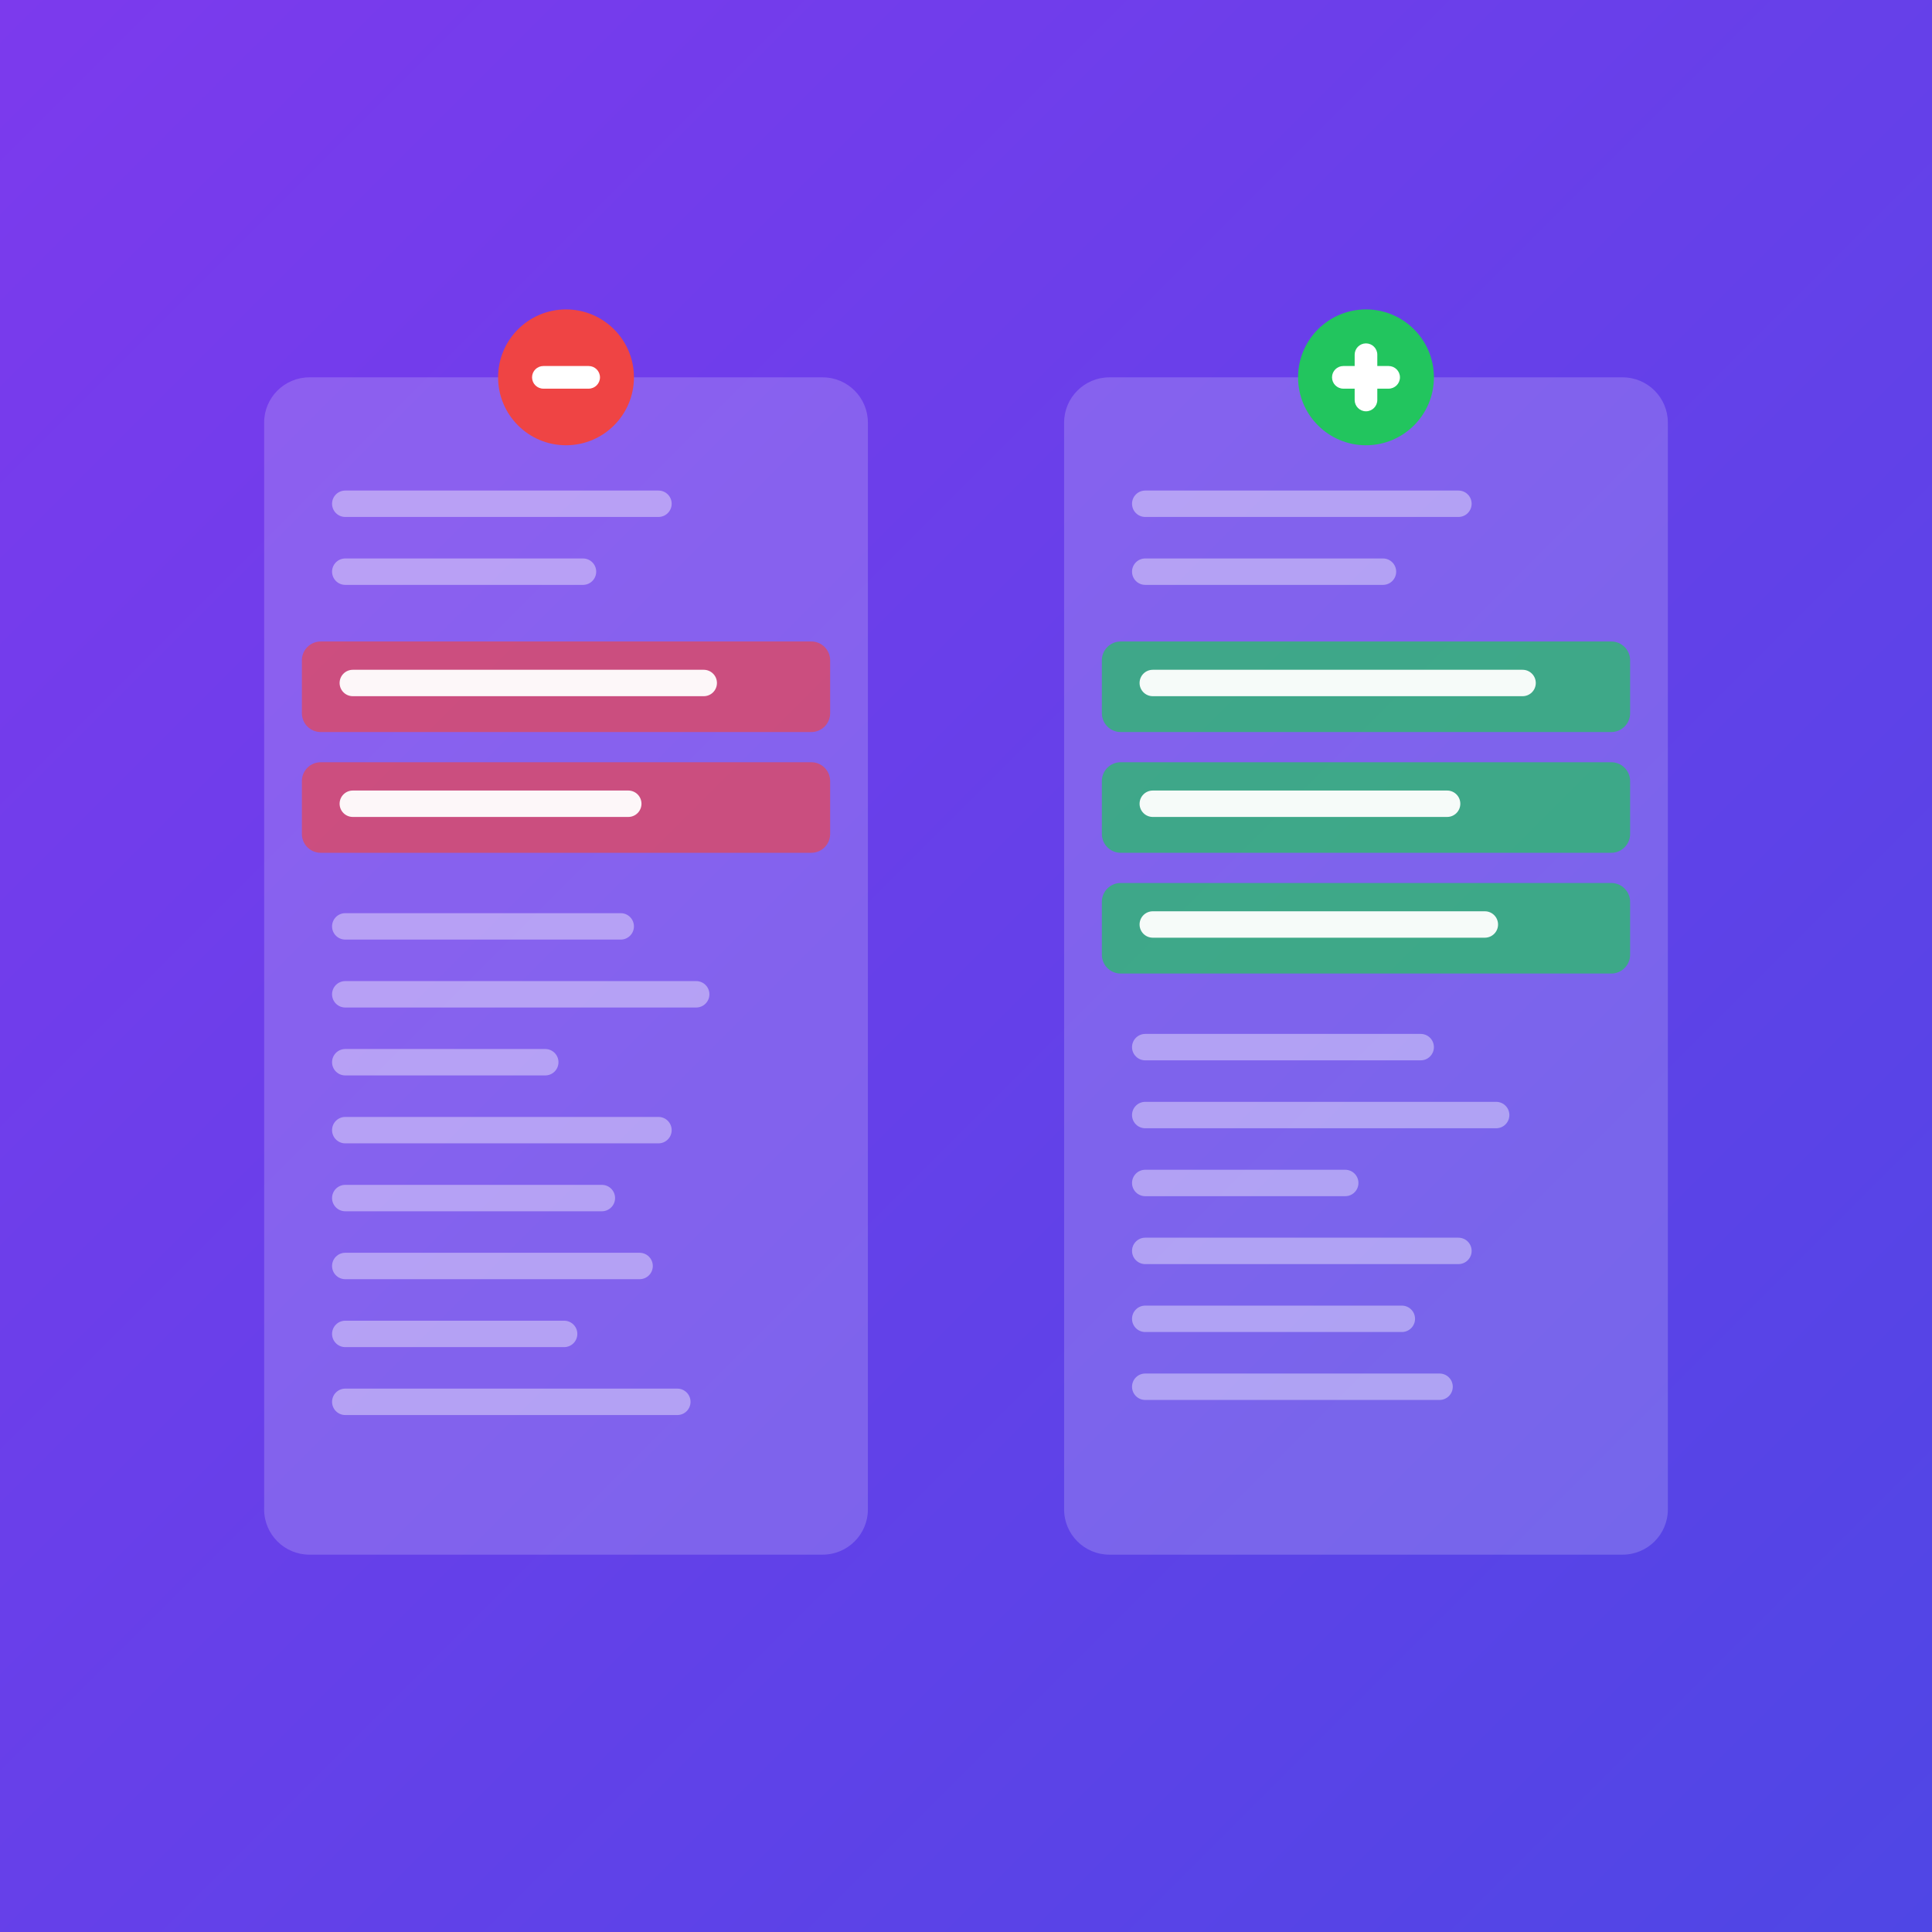
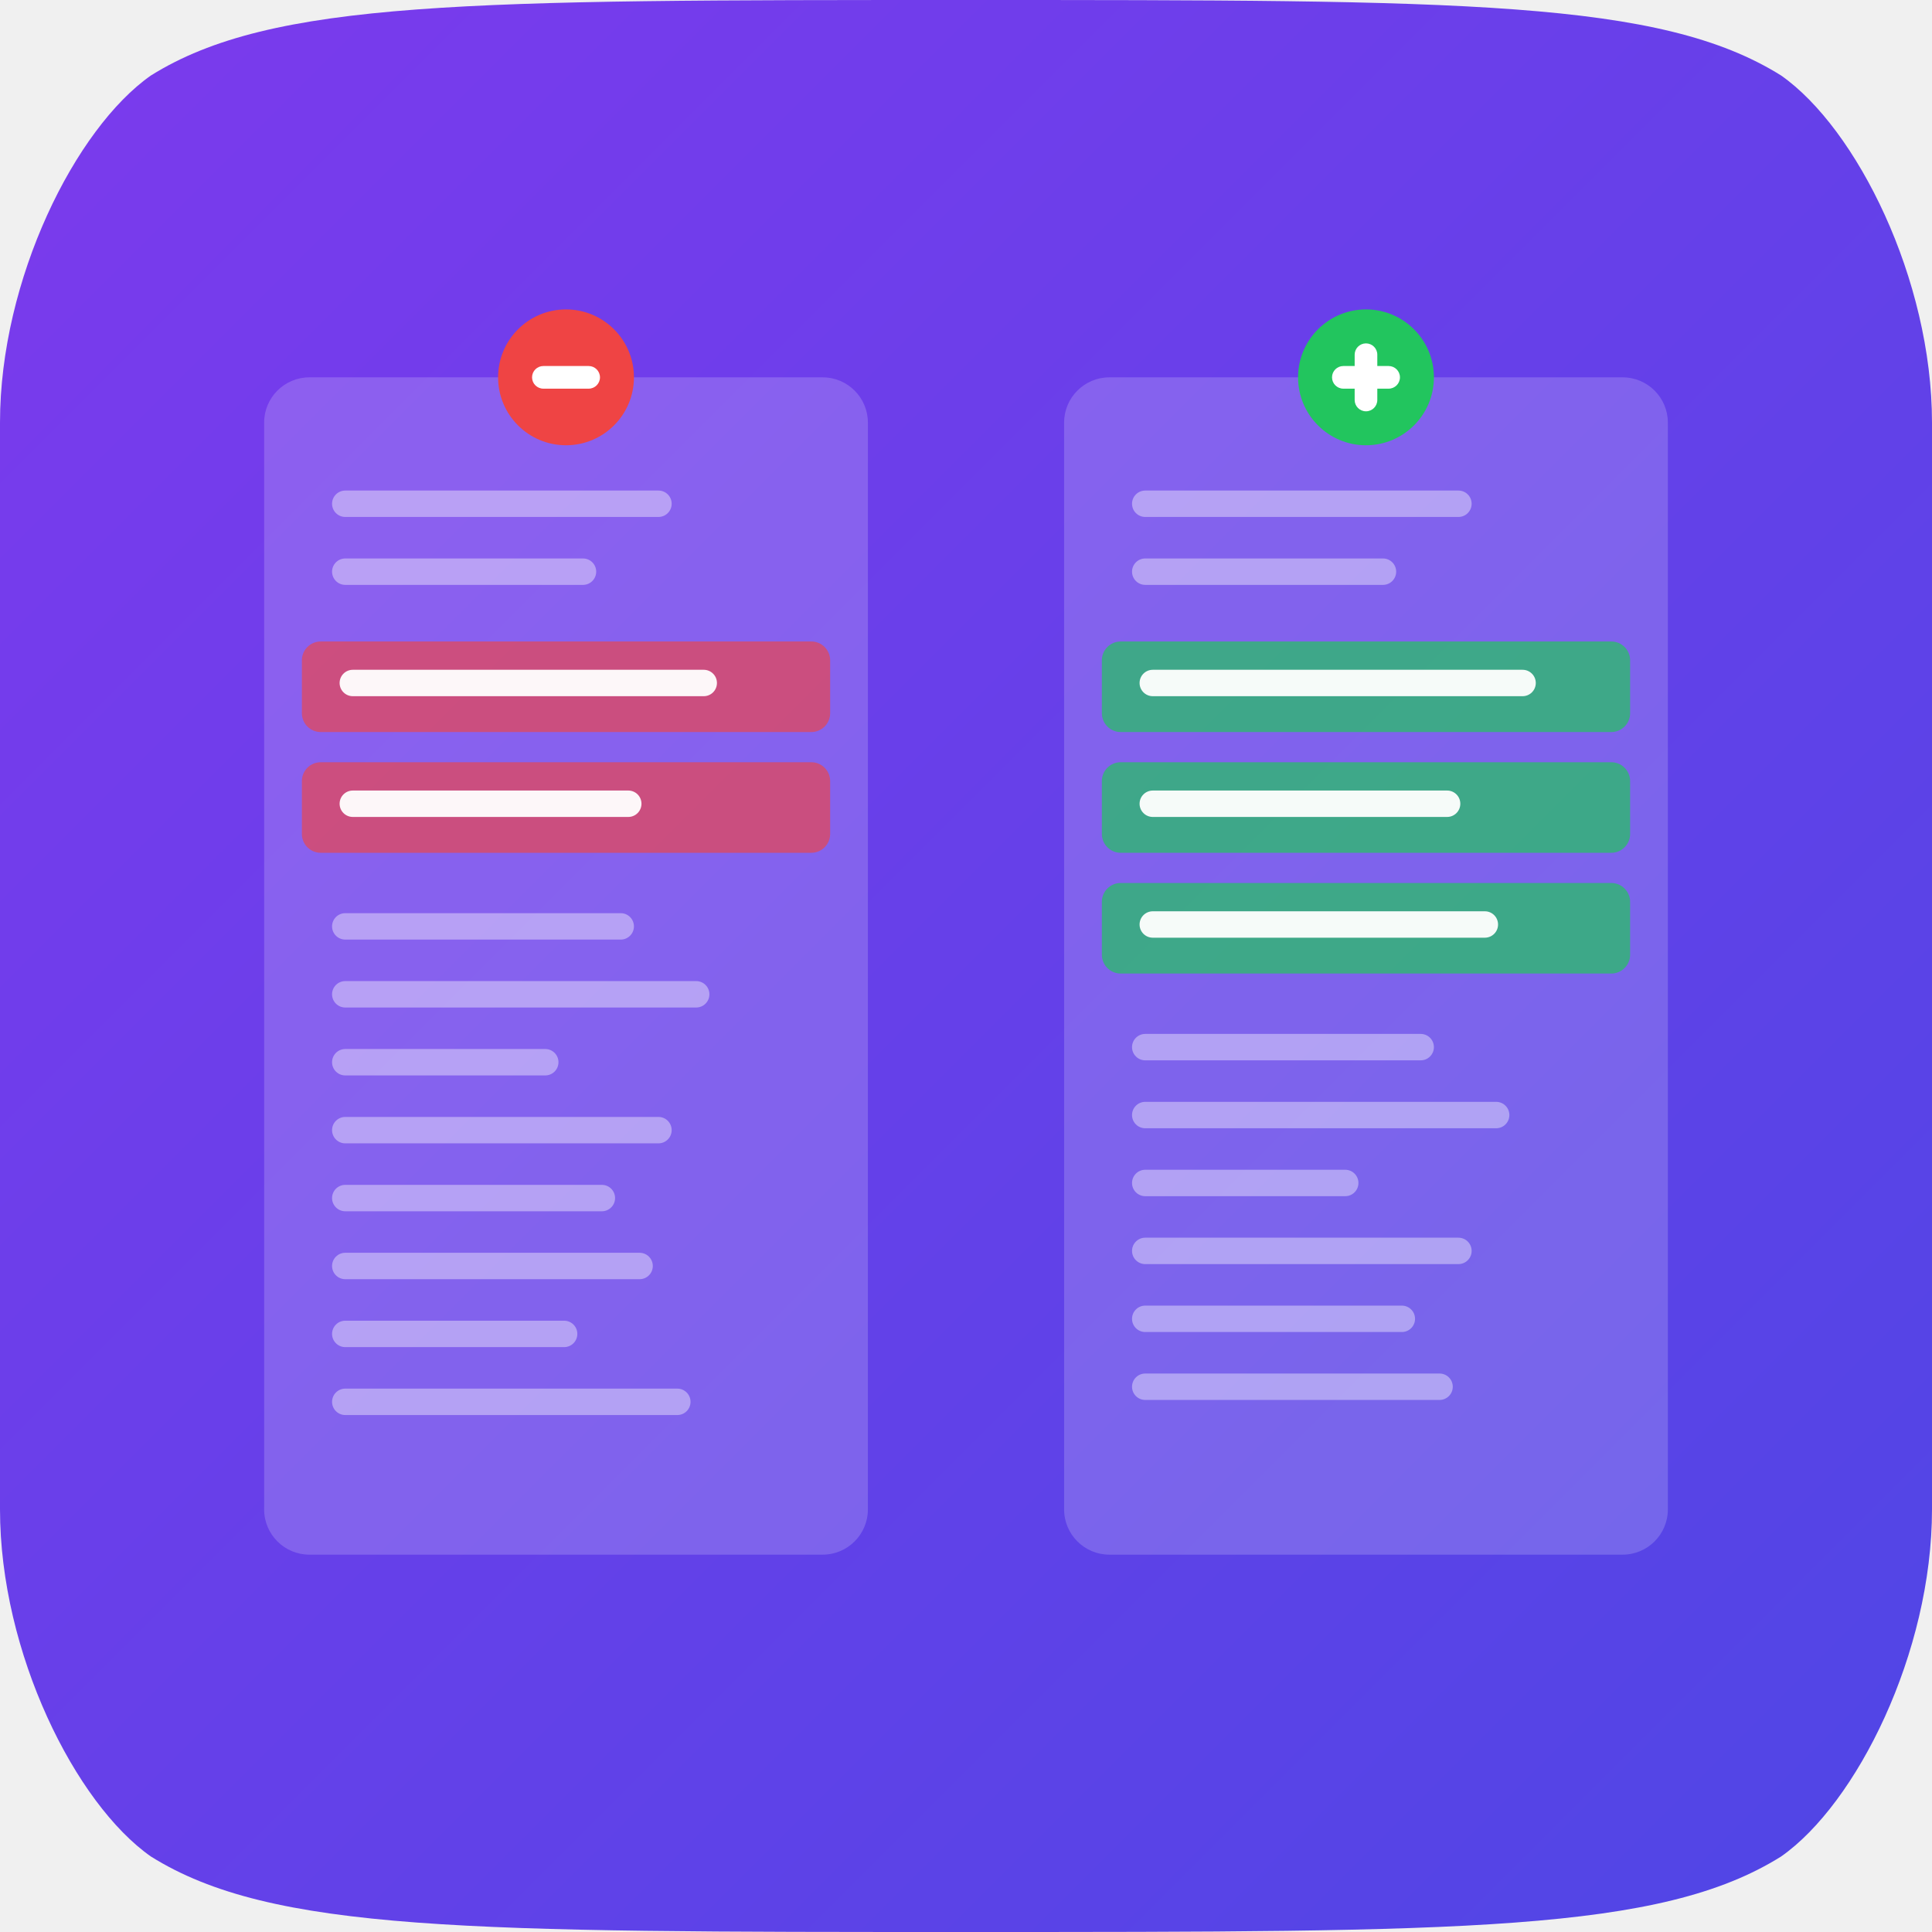
<svg xmlns="http://www.w3.org/2000/svg" viewBox="0 0 1024 1024" fill="none">
  <defs>
    <linearGradient id="bg" x1="0" y1="0" x2="1024" y2="1024" gradientUnits="userSpaceOnUse">
      <stop offset="0%" stop-color="#7c3aed" />
      <stop offset="100%" stop-color="#4f46e5" />
    </linearGradient>
+     <clipPath id="squircle">
+       <path d="         M 512 0         C 776 0, 880 0, 944 40         C 984 68, 1024 148, 1024 224         C 1024 300, 1024 400, 1024 512         C 1024 624, 1024 724, 1024 800         C 1024 876, 984 956, 944 984         C 880 1024, 776 1024, 512 1024         C 248 1024, 144 1024, 80 984         C 40 956, 0 876, 0 800         C 0 724, 0 624, 0 512         C 0 400, 0 300, 0 224         C 0 148, 40 68, 80 40         C 144 0, 248 0, 512 0         Z       " />
+     </clipPath>
  </defs>
-   <rect width="1024" height="1024" fill="url(#bg)" />
-   <rect x="140" y="200" width="320" height="624" rx="24" fill="white" opacity="0.18" />
-   <rect x="564" y="200" width="320" height="624" rx="24" fill="white" opacity="0.18" />
-   <rect x="176" y="260" width="180" height="14" rx="7" fill="white" opacity="0.4" />
-   <rect x="176" y="296" width="140" height="14" rx="7" fill="white" opacity="0.4" />
-   <rect x="160" y="340" width="280" height="48" rx="10" fill="#ef4444" opacity="0.65" />
-   <rect x="180" y="355" width="200" height="14" rx="7" fill="white" opacity="0.95" />
-   <rect x="160" y="404" width="280" height="48" rx="10" fill="#ef4444" opacity="0.65" />
-   <rect x="180" y="419" width="160" height="14" rx="7" fill="white" opacity="0.95" />
-   <rect x="176" y="484" width="160" height="14" rx="7" fill="white" opacity="0.4" />
-   <rect x="176" y="520" width="200" height="14" rx="7" fill="white" opacity="0.4" />
-   <rect x="176" y="556" width="120" height="14" rx="7" fill="white" opacity="0.4" />
-   <rect x="176" y="592" width="180" height="14" rx="7" fill="white" opacity="0.4" />
-   <rect x="176" y="628" width="150" height="14" rx="7" fill="white" opacity="0.4" />
-   <rect x="176" y="664" width="170" height="14" rx="7" fill="white" opacity="0.4" />
-   <rect x="176" y="700" width="130" height="14" rx="7" fill="white" opacity="0.4" />
-   <rect x="176" y="736" width="190" height="14" rx="7" fill="white" opacity="0.4" />
-   <rect x="600" y="260" width="180" height="14" rx="7" fill="white" opacity="0.4" />
-   <rect x="600" y="296" width="140" height="14" rx="7" fill="white" opacity="0.4" />
-   <rect x="584" y="340" width="280" height="48" rx="10" fill="#22c55e" opacity="0.7" />
-   <rect x="604" y="355" width="210" height="14" rx="7" fill="white" opacity="0.95" />
-   <rect x="584" y="404" width="280" height="48" rx="10" fill="#22c55e" opacity="0.7" />
-   <rect x="604" y="419" width="170" height="14" rx="7" fill="white" opacity="0.95" />
-   <rect x="584" y="468" width="280" height="48" rx="10" fill="#22c55e" opacity="0.7" />
-   <rect x="604" y="483" width="190" height="14" rx="7" fill="white" opacity="0.95" />
-   <rect x="600" y="548" width="160" height="14" rx="7" fill="white" opacity="0.4" />
-   <rect x="600" y="584" width="200" height="14" rx="7" fill="white" opacity="0.4" />
-   <rect x="600" y="620" width="120" height="14" rx="7" fill="white" opacity="0.4" />
-   <rect x="600" y="656" width="180" height="14" rx="7" fill="white" opacity="0.4" />
-   <rect x="600" y="692" width="150" height="14" rx="7" fill="white" opacity="0.4" />
-   <rect x="600" y="728" width="170" height="14" rx="7" fill="white" opacity="0.4" />
-   <circle cx="300" cy="200" r="36" fill="#ef4444" />
-   <rect x="282" y="194" width="36" height="12" rx="6" fill="white" />
-   <circle cx="724" cy="200" r="36" fill="#22c55e" />
-   <rect x="706" y="194" width="36" height="12" rx="6" fill="white" />
-   <rect x="718" y="182" width="12" height="36" rx="6" fill="white" />
+   <g clip-path="url(#squircle)">
+     <rect width="1024" height="1024" fill="url(#bg)" />
+     <rect x="140" y="200" width="320" height="624" rx="24" fill="white" opacity="0.18" />
+     <rect x="564" y="200" width="320" height="624" rx="24" fill="white" opacity="0.18" />
+     <rect x="176" y="260" width="180" height="14" rx="7" fill="white" opacity="0.4" />
+     <rect x="176" y="296" width="140" height="14" rx="7" fill="white" opacity="0.4" />
+     <rect x="160" y="340" width="280" height="48" rx="10" fill="#ef4444" opacity="0.65" />
+     <rect x="180" y="355" width="200" height="14" rx="7" fill="white" opacity="0.95" />
+     <rect x="160" y="404" width="280" height="48" rx="10" fill="#ef4444" opacity="0.65" />
+     <rect x="180" y="419" width="160" height="14" rx="7" fill="white" opacity="0.95" />
+     <rect x="176" y="484" width="160" height="14" rx="7" fill="white" opacity="0.4" />
+     <rect x="176" y="520" width="200" height="14" rx="7" fill="white" opacity="0.4" />
+     <rect x="176" y="556" width="120" height="14" rx="7" fill="white" opacity="0.4" />
+     <rect x="176" y="592" width="180" height="14" rx="7" fill="white" opacity="0.4" />
+     <rect x="176" y="628" width="150" height="14" rx="7" fill="white" opacity="0.4" />
+     <rect x="176" y="664" width="170" height="14" rx="7" fill="white" opacity="0.4" />
+     <rect x="176" y="700" width="130" height="14" rx="7" fill="white" opacity="0.4" />
+     <rect x="176" y="736" width="190" height="14" rx="7" fill="white" opacity="0.4" />
+     <rect x="600" y="260" width="180" height="14" rx="7" fill="white" opacity="0.4" />
+     <rect x="600" y="296" width="140" height="14" rx="7" fill="white" opacity="0.4" />
+     <rect x="584" y="340" width="280" height="48" rx="10" fill="#22c55e" opacity="0.7" />
+     <rect x="604" y="355" width="210" height="14" rx="7" fill="white" opacity="0.95" />
+     <rect x="584" y="404" width="280" height="48" rx="10" fill="#22c55e" opacity="0.7" />
+     <rect x="604" y="419" width="170" height="14" rx="7" fill="white" opacity="0.95" />
+     <rect x="584" y="468" width="280" height="48" rx="10" fill="#22c55e" opacity="0.7" />
+     <rect x="604" y="483" width="190" height="14" rx="7" fill="white" opacity="0.95" />
+     <rect x="600" y="548" width="160" height="14" rx="7" fill="white" opacity="0.4" />
+     <rect x="600" y="584" width="200" height="14" rx="7" fill="white" opacity="0.4" />
+     <rect x="600" y="620" width="120" height="14" rx="7" fill="white" opacity="0.4" />
+     <rect x="600" y="656" width="180" height="14" rx="7" fill="white" opacity="0.4" />
+     <rect x="600" y="692" width="150" height="14" rx="7" fill="white" opacity="0.4" />
+     <rect x="600" y="728" width="170" height="14" rx="7" fill="white" opacity="0.4" />
+     <circle cx="300" cy="200" r="36" fill="#ef4444" />
+     <rect x="282" y="194" width="36" height="12" rx="6" fill="white" />
+     <circle cx="724" cy="200" r="36" fill="#22c55e" />
+     <rect x="706" y="194" width="36" height="12" rx="6" fill="white" />
+     <rect x="718" y="182" width="12" height="36" rx="6" fill="white" />
+   </g>
</svg>
